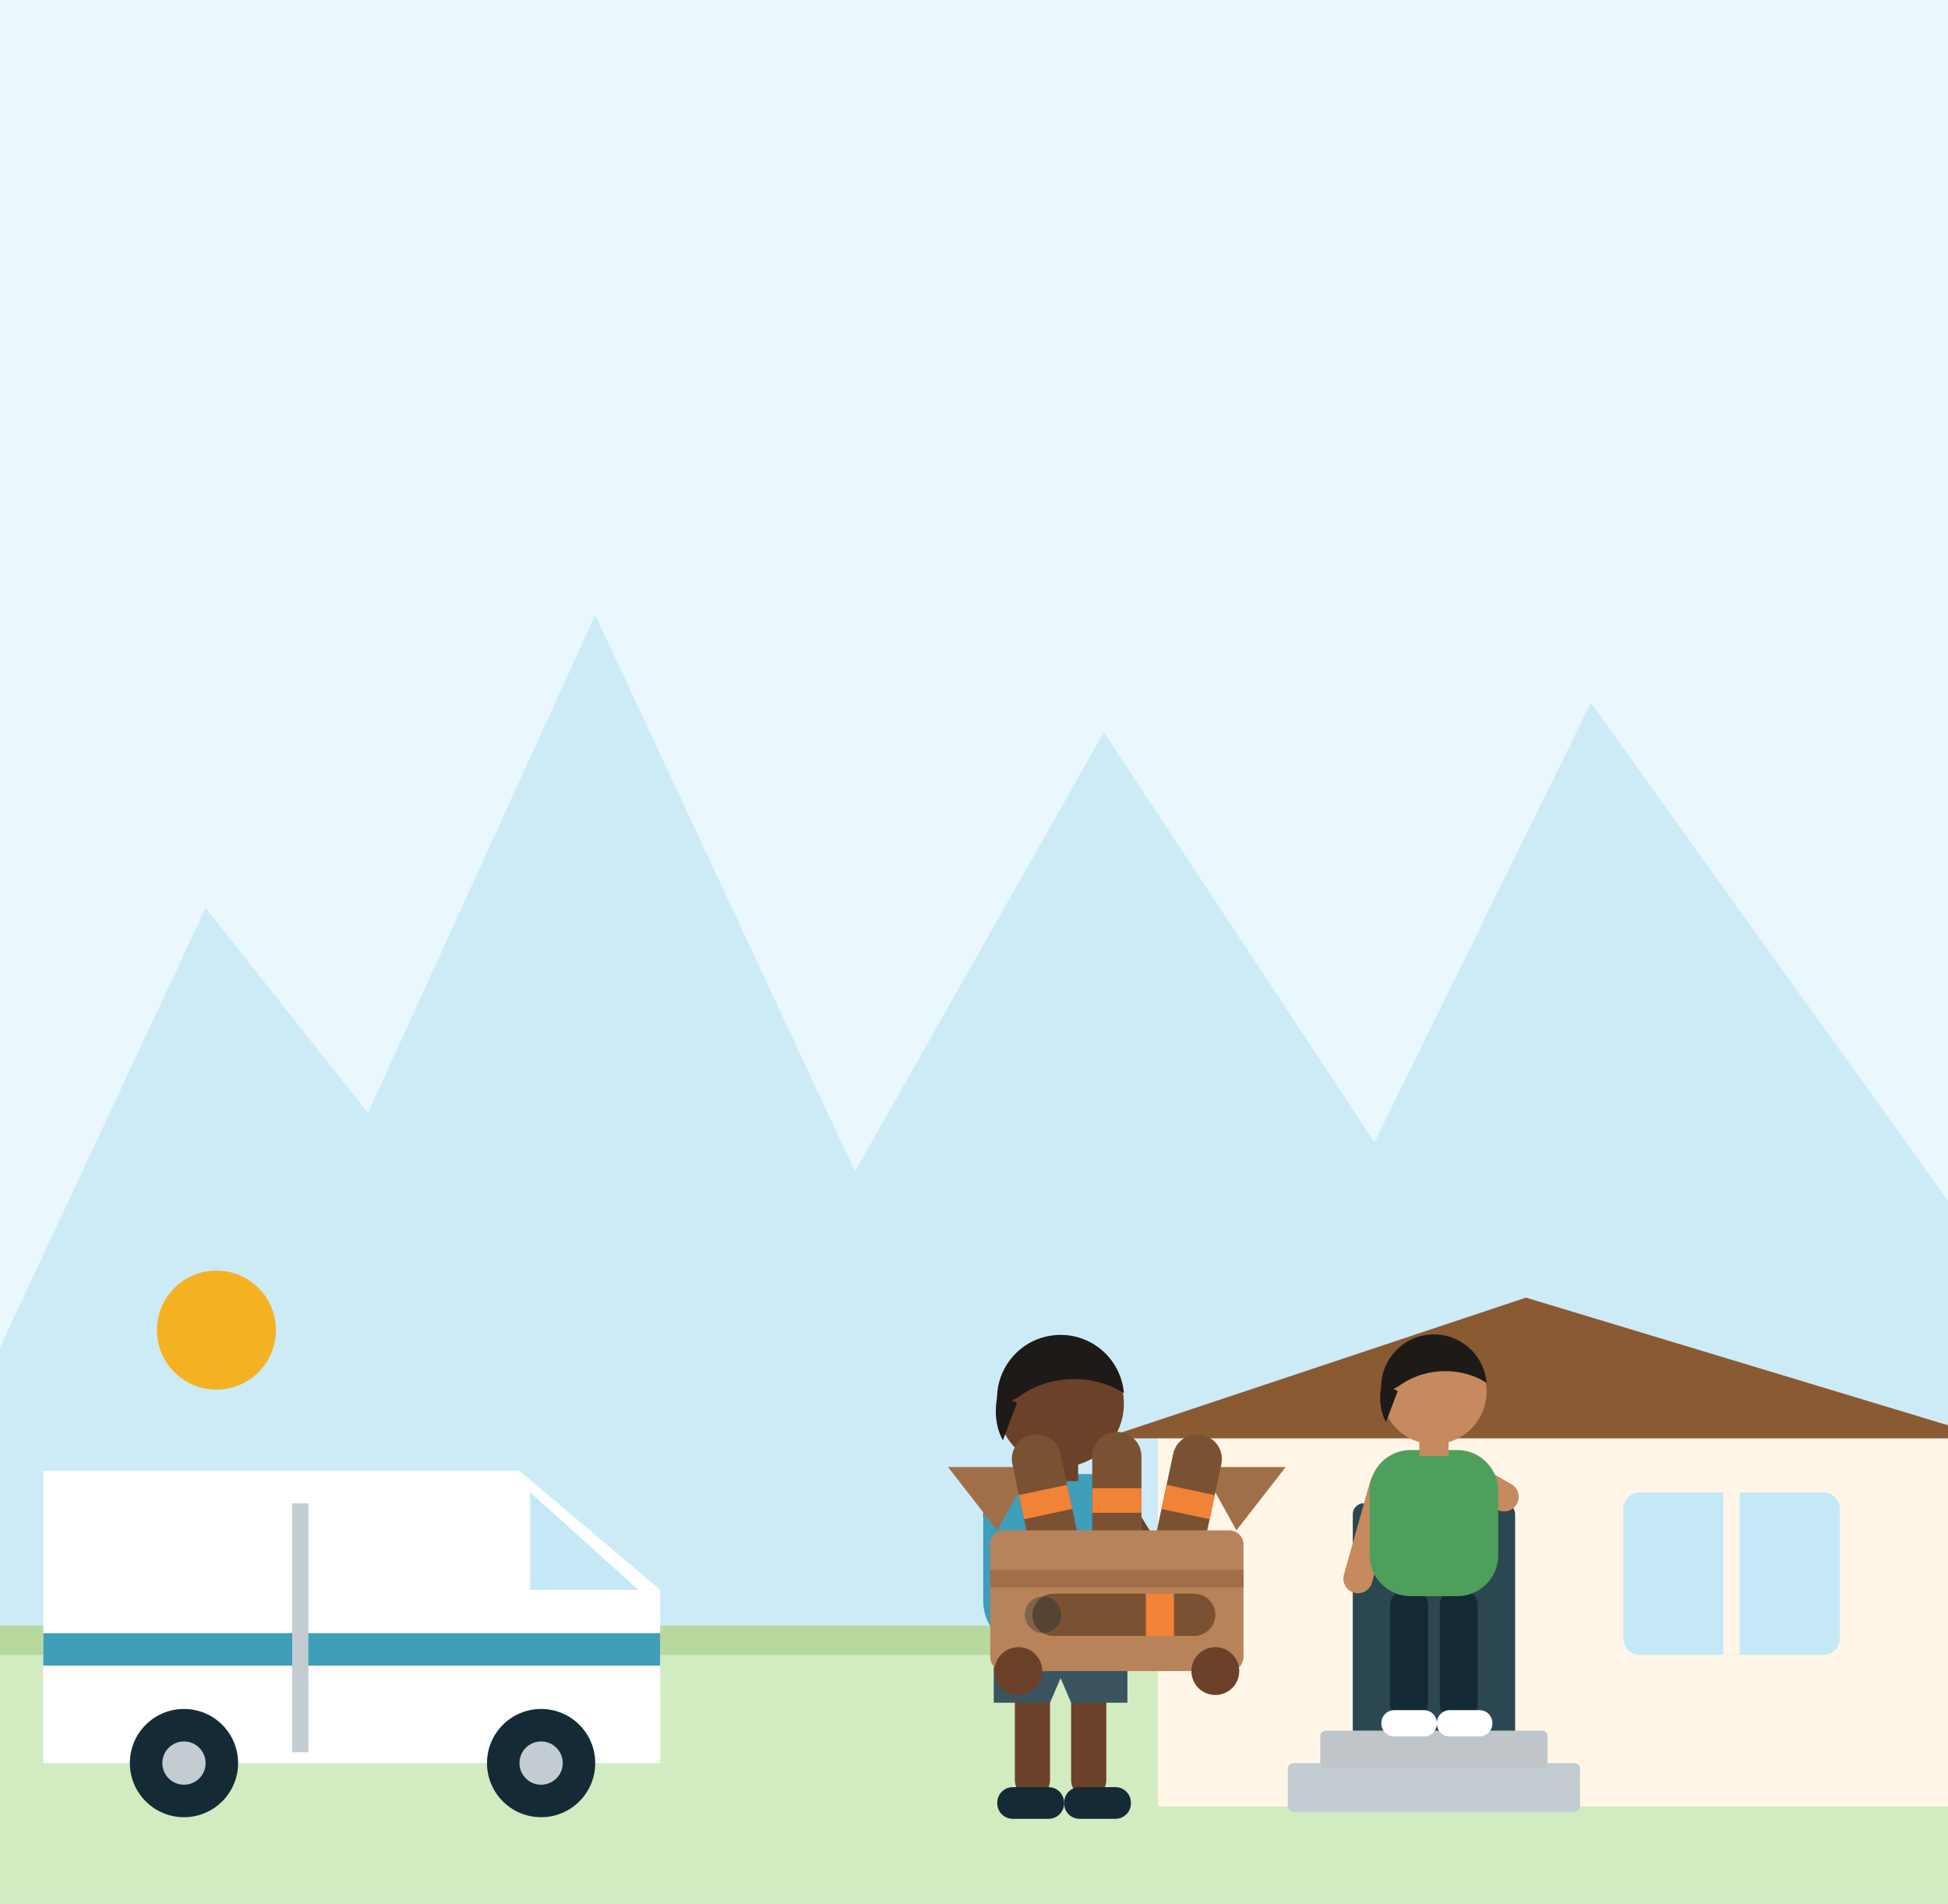
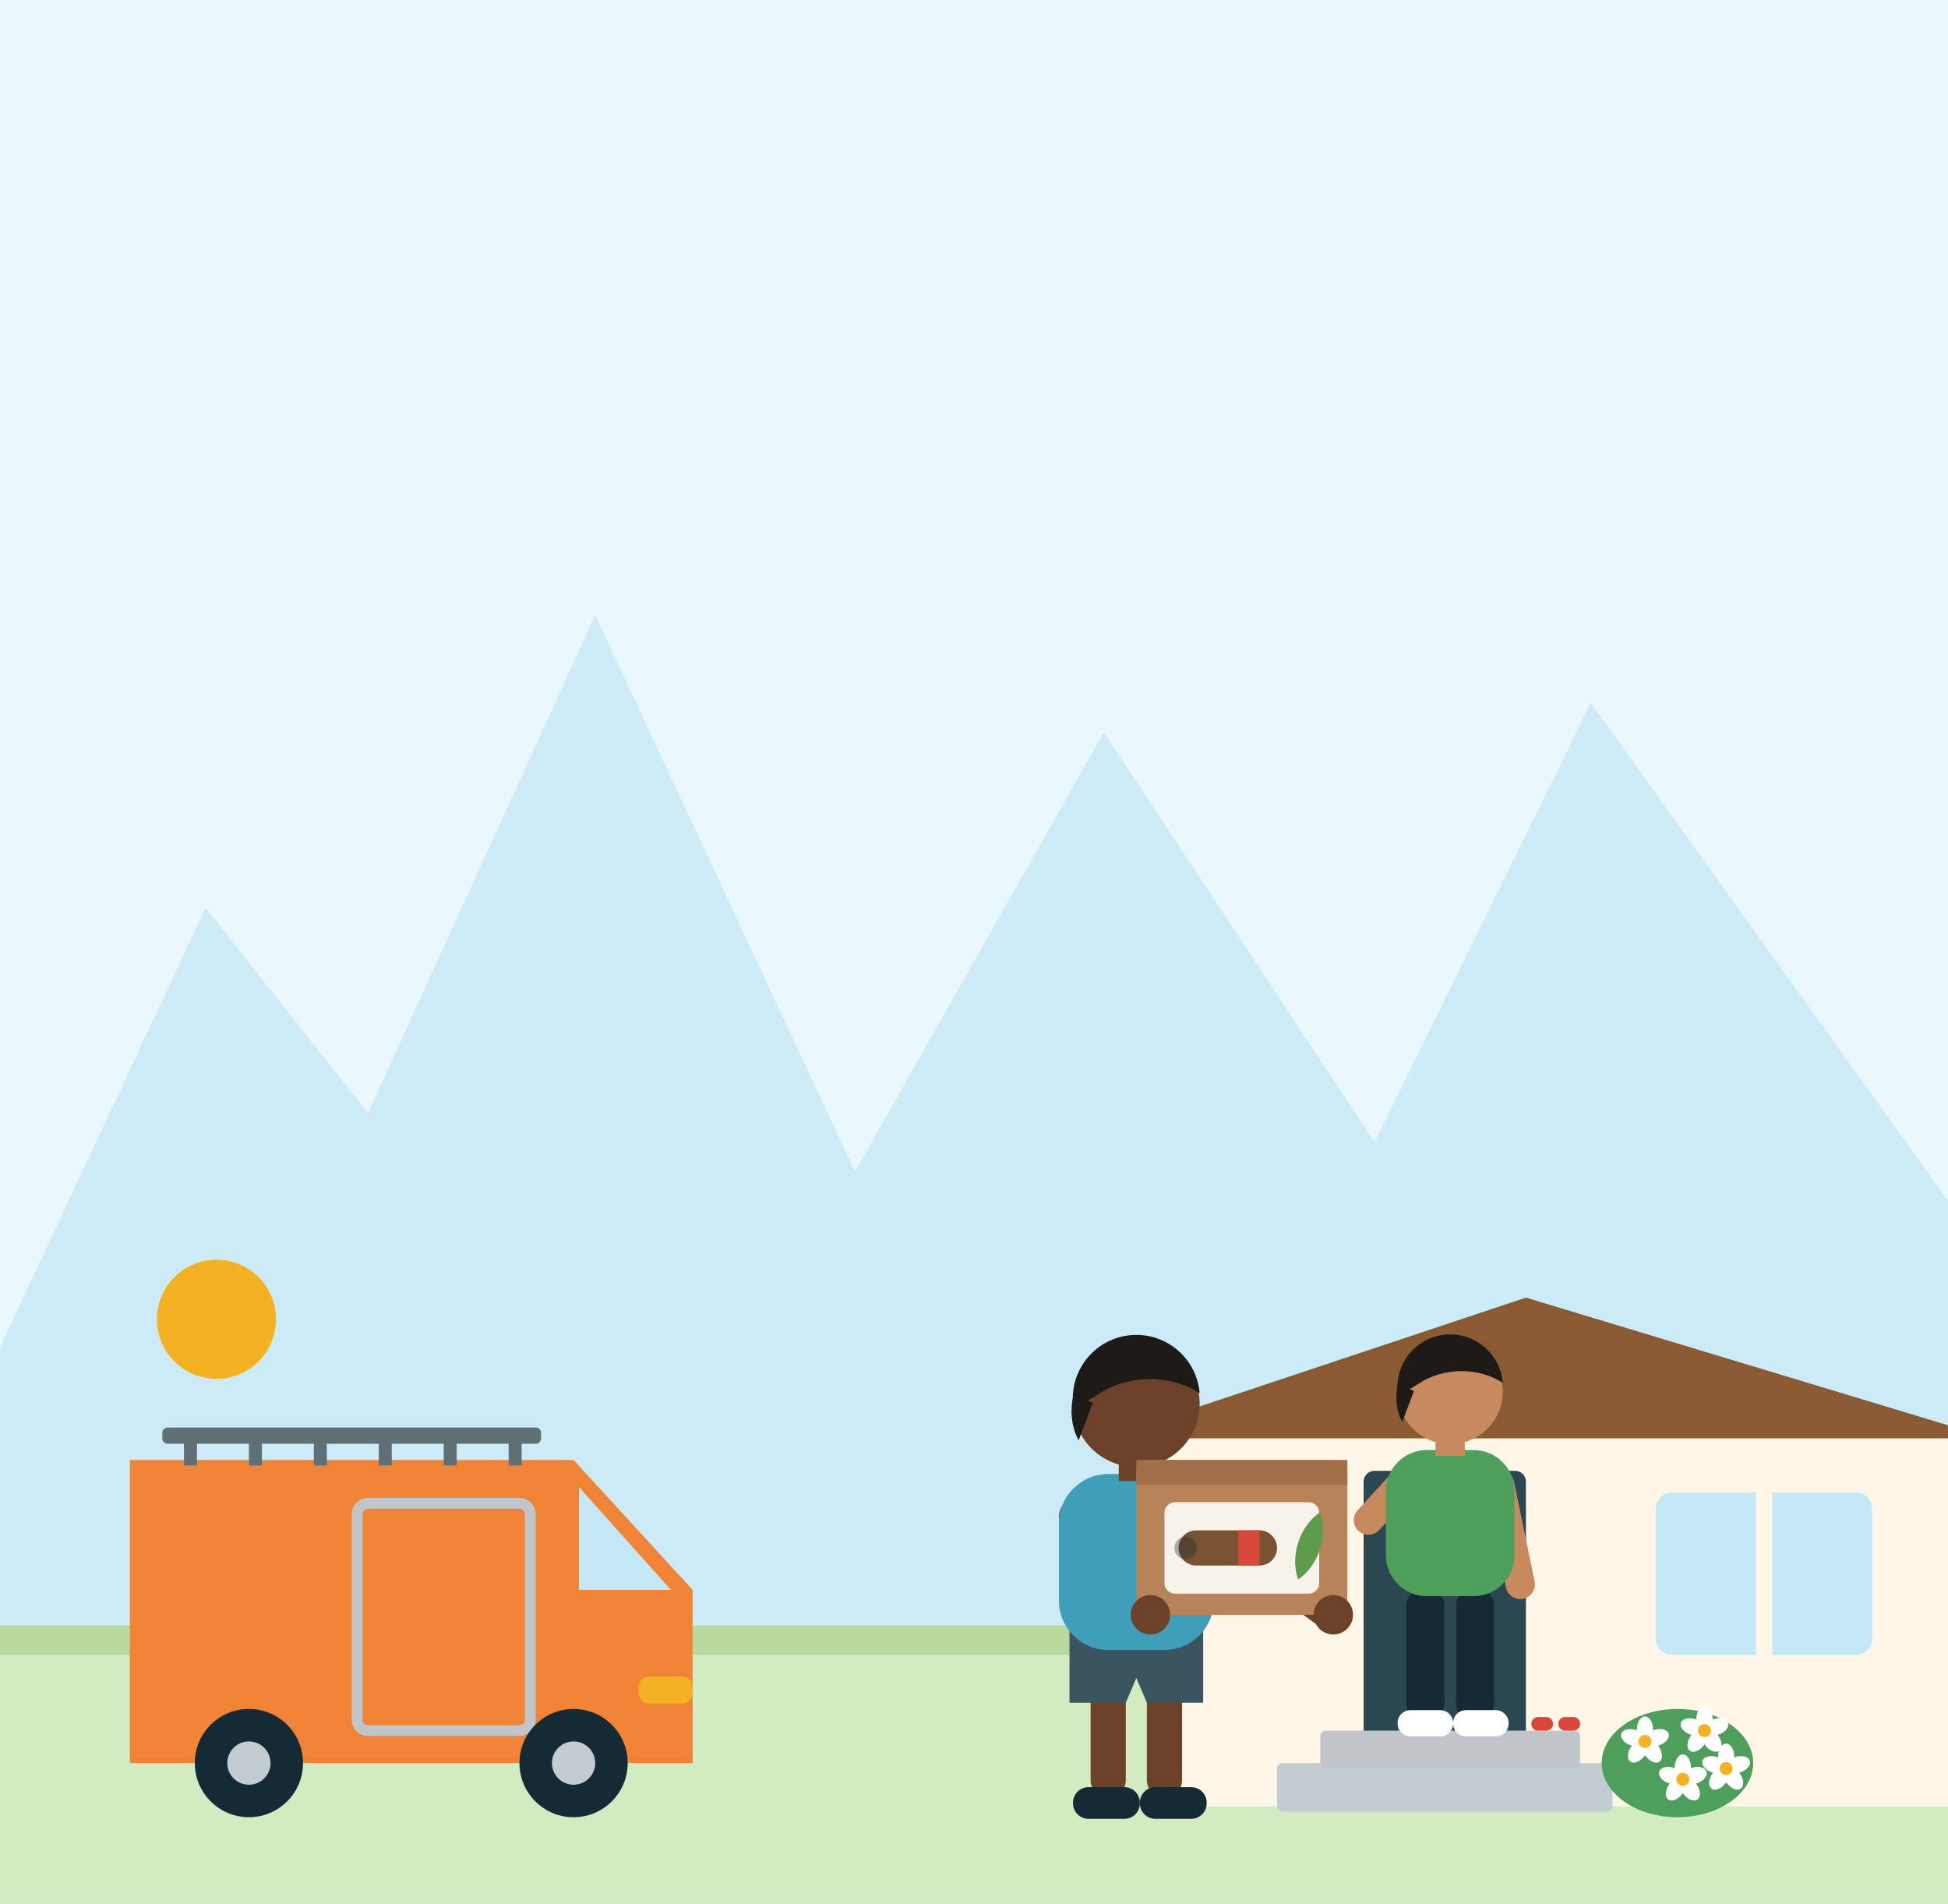
<svg xmlns="http://www.w3.org/2000/svg" width="100%" height="100%" data-sky="#EAF7FD">
  <svg width="100%" height="100%" viewBox="0 0 360 130" preserveAspectRatio="none">
    <rect width="360" height="130" fill="#EAF7FD" />
    <path d="M0 92L38 62l30 14 42-34 48 38 46-30 50 28 40-30 66 34v42H0z" fill="#CDEBF7" />
    <rect y="112" width="360" height="18" fill="#D3EBC0" />
    <path d="M0 112h360" stroke="#B7D99E" stroke-width="2" />
  </svg>
  <svg width="100%" height="100%" viewBox="0 0 360 130" preserveAspectRatio="xMidYMax meet">
-     <circle cx="40" cy="24" r="11" fill="#F4B223" />
-     <path d="M8 50h88l26 22v32H8z" fill="#FFFFFF" />
-     <path d="M98 54l20 18H98z" fill="#C4E8F6" />
-     <rect x="8" y="80" width="114" height="6" fill="#3F9EB9" />
-     <rect x="54" y="56" width="3" height="46" fill="#C2CCD1" />
-     <circle cx="34" cy="104" r="10" fill="#142B35" />
-     <circle cx="34" cy="104" r="4" fill="#C2CCD1" />
-     <circle cx="100" cy="104" r="10" fill="#142B35" />
-     <circle cx="100" cy="104" r="4" fill="#C2CCD1" />
+     <circle cx="40" cy="22" r="11" fill="#F4B223" />
+     <path d="M24 48h82l22 24v32H24z" fill="#F18336" />
+     <path d="M107 53l17 19H107z" fill="#C4E8F6" />
+     <rect x="30" y="42" width="70" height="3" rx="1" fill="#5F6F76" />
+     <rect x="34" y="44" width="2.4" height="5" fill="#5F6F76" />
+     <rect x="46" y="44" width="2.4" height="5" fill="#5F6F76" />
+     <rect x="58" y="44" width="2.4" height="5" fill="#5F6F76" />
+     <rect x="70" y="44" width="2.4" height="5" fill="#5F6F76" />
+     <rect x="82" y="44" width="2.4" height="5" fill="#5F6F76" />
+     <rect x="94" y="44" width="2.4" height="5" fill="#5F6F76" />
+     <rect x="66" y="56" width="32" height="42" rx="2" fill="none" stroke="#BFC5C8" stroke-width="2" />
+     <rect x="118" y="88" width="10" height="5" rx="2" fill="#F4B223" />
+     <circle cx="46" cy="104" r="10" fill="#142B35" />
+     <circle cx="46" cy="104" r="4" fill="#C2CCD1" />
+     <circle cx="106" cy="104" r="10" fill="#142B35" />
+     <circle cx="106" cy="104" r="4" fill="#C2CCD1" />
    <rect x="214" y="42" width="146" height="70" fill="#FFF6E8" />
    <path d="M204 44l78-26 86 26z" fill="#8A5A33" />
-     <rect x="300" y="54" width="40" height="30" rx="3" fill="#C4E8F6" />
-     <path d="M320 54v30" stroke="#FFF6E8" stroke-width="3" />
-     <rect x="250" y="56" width="30" height="50" rx="2" fill="#2B4752" />
-     <rect x="238" y="104" width="54" height="9" rx="1" fill="#C2CCD1" />
-     <rect x="244" y="98" width="42" height="7" rx="1" fill="#BFC5C8" />
-     <g transform="translate(265 98) scale(1.08)">
+     <rect x="306" y="54" width="40" height="30" rx="3" fill="#C4E8F6" />
+     <path d="M326 54v30" stroke="#FFF6E8" stroke-width="3" />
+     <rect x="252" y="50" width="30" height="50" rx="2" fill="#2B4752" />
+     <rect x="236" y="104" width="62" height="9" rx="1" fill="#C2CCD1" />
+     <rect x="244" y="98" width="48" height="7" rx="1" fill="#BFC5C8" />
+     <rect x="283" y="95.5" width="4" height="2.5" rx="1.2" fill="#D9473B" />
+     <rect x="288" y="95.5" width="4" height="2.5" rx="1.2" fill="#D9473B" />
+     <ellipse cx="310" cy="104" rx="14" ry="10" fill="#4E9F5B" />
+     <g transform="translate(304 100)">
+       <ellipse cx="0" cy="-2.2" rx="1.5" ry="2.4" fill="#FFFFFF" transform="rotate(0)" />
+       <ellipse cx="0" cy="-2.2" rx="1.5" ry="2.4" fill="#FFFFFF" transform="rotate(72)" />
+       <ellipse cx="0" cy="-2.2" rx="1.5" ry="2.4" fill="#FFFFFF" transform="rotate(144)" />
+       <ellipse cx="0" cy="-2.2" rx="1.5" ry="2.4" fill="#FFFFFF" transform="rotate(216)" />
+       <ellipse cx="0" cy="-2.2" rx="1.5" ry="2.4" fill="#FFFFFF" transform="rotate(288)" />
+       <circle r="1.2" fill="#F4B223" />
+     </g>
+     <g transform="translate(315 98)">
+       <ellipse cx="0" cy="-2.2" rx="1.5" ry="2.4" fill="#FFFFFF" transform="rotate(0)" />
+       <ellipse cx="0" cy="-2.2" rx="1.5" ry="2.4" fill="#FFFFFF" transform="rotate(72)" />
+       <ellipse cx="0" cy="-2.2" rx="1.5" ry="2.4" fill="#FFFFFF" transform="rotate(144)" />
+       <ellipse cx="0" cy="-2.2" rx="1.5" ry="2.4" fill="#FFFFFF" transform="rotate(216)" />
+       <ellipse cx="0" cy="-2.2" rx="1.5" ry="2.4" fill="#FFFFFF" transform="rotate(288)" />
+       <circle r="1.2" fill="#F4B223" />
+     </g>
+     <g transform="translate(311 107)">
+       <ellipse cx="0" cy="-2.2" rx="1.5" ry="2.4" fill="#FFFFFF" transform="rotate(0)" />
+       <ellipse cx="0" cy="-2.2" rx="1.5" ry="2.4" fill="#FFFFFF" transform="rotate(72)" />
+       <ellipse cx="0" cy="-2.2" rx="1.5" ry="2.4" fill="#FFFFFF" transform="rotate(144)" />
+       <ellipse cx="0" cy="-2.2" rx="1.5" ry="2.4" fill="#FFFFFF" transform="rotate(216)" />
+       <ellipse cx="0" cy="-2.2" rx="1.5" ry="2.4" fill="#FFFFFF" transform="rotate(288)" />
+       <circle r="1.2" fill="#F4B223" />
+     </g>
+     <g transform="translate(319 105)">
+       <ellipse cx="0" cy="-2.2" rx="1.5" ry="2.4" fill="#FFFFFF" transform="rotate(0)" />
+       <ellipse cx="0" cy="-2.2" rx="1.5" ry="2.4" fill="#FFFFFF" transform="rotate(72)" />
+       <ellipse cx="0" cy="-2.2" rx="1.5" ry="2.4" fill="#FFFFFF" transform="rotate(144)" />
+       <ellipse cx="0" cy="-2.2" rx="1.5" ry="2.4" fill="#FFFFFF" transform="rotate(216)" />
+       <ellipse cx="0" cy="-2.2" rx="1.5" ry="2.4" fill="#FFFFFF" transform="rotate(288)" />
+       <circle r="1.2" fill="#F4B223" />
+     </g>
+     <g transform="translate(268 98) scale(1.08)">
      <rect x="-7.5" y="-24" width="6.5" height="22" rx="2.5" fill="#142B35" />
      <rect x="1" y="-24" width="6.5" height="22" rx="2.5" fill="#142B35" />
      <rect x="-9" y="-3.5" width="9.5" height="4.5" rx="2.2" fill="#FFFFFF" />
      <rect x="0.5" y="-3.5" width="9.5" height="4.5" rx="2.2" fill="#FFFFFF" />
-       <path d="M-8.5 -42L-13 -26" stroke="#C68A5E" stroke-width="5" stroke-linecap="round" />
-       <path d="M8.5 -42L12 -40" stroke="#C68A5E" stroke-width="5" stroke-linecap="round" />
+       <path d="M-8.5 -42L-14 -36" stroke="#C68A5E" stroke-width="5" stroke-linecap="round" />
+       <path d="M8.5 -42L12 -25" stroke="#C68A5E" stroke-width="5" stroke-linecap="round" />
      <rect x="-11" y="-48" width="22" height="25" rx="7" fill="#4E9F5B" />
      <rect x="-2.5" y="-53" width="5" height="6" fill="#C68A5E" />
      <circle cx="0" cy="-58" r="9" fill="#C68A5E" />
      <path d="M-9 -58a9 9 0 0 1 18-1.5c-4-2.6-10-2.8-14.5.2-1.3.9-2.4 1.4-3.5 1.3z" fill="#1E1A17" />
      <path d="M-8.9 -59.4c-.6 2.4-.3 4.8.7 6.6l2-5.3z" fill="#1E1A17" />
    </g>
-     <g transform="translate(196 113) scale(1.3)">
+     <g transform="translate(210 113) scale(1.3)">
      <rect x="-6.5" y="-18" width="5" height="16" rx="2.5" fill="#6B4129" />
      <rect x="1.5" y="-18" width="5" height="16" rx="2.5" fill="#6B4129" />
      <rect x="-9" y="-3.5" width="9.5" height="4.5" rx="2.2" fill="#142B35" />
      <rect x="0.5" y="-3.5" width="9.5" height="4.5" rx="2.2" fill="#142B35" />
-       <path d="M-8.5 -42L-6 -20" stroke="#6B4129" stroke-width="5" stroke-linecap="round" />
-       <path d="M8.5 -42L22 -20" stroke="#6B4129" stroke-width="5" stroke-linecap="round" />
+       <path d="M-8.5 -42L2 -28" stroke="#6B4129" stroke-width="5" stroke-linecap="round" />
+       <path d="M8.5 -42L28 -28" stroke="#6B4129" stroke-width="5" stroke-linecap="round" />
      <path d="M-9.5 -26h19v10.5h-8l-1.5-3.5-1.5 3.5h-8z" fill="#3A5560" />
      <rect x="-11" y="-48" width="22" height="25" rx="7" fill="#3F9EB9" />
      <rect x="-2.5" y="-53" width="5" height="6" fill="#6B4129" />
      <circle cx="0" cy="-58" r="9" fill="#6B4129" />
      <path d="M-9 -58a9 9 0 0 1 18-1.5c-4-2.6-10-2.8-14.5.2-1.3.9-2.4 1.4-3.5 1.3z" fill="#1E1A17" />
      <path d="M-8.9 -59.4c-.6 2.4-.3 4.8.7 6.6l2-5.3z" fill="#1E1A17" />
-       <g transform="translate(8 -40)">
-         <path d="M-17 0l-7-9h12z" fill="#A06E48" />
-         <path d="M17 0l7-9h-12z" fill="#A06E48" />
-         <g transform="rotate(-12 -8 6)">
-           <rect x="-11.5" y="-14" width="7" height="24" rx="3.5" fill="#7A5233" />
-           <rect x="-11.5" y="-6" width="7" height="3.5" fill="#F18336" />
+       <g transform="translate(15 -50)">
+         <rect x="-15" y="0" width="30" height="22" rx="1.5" fill="#B9835A" />
+         <rect x="-15" y="0" width="30" height="3.5" fill="#A06E48" />
+         <rect x="-11" y="6" width="22" height="13" rx="1.5" fill="#F7F3EA" />
+         <rect x="-9" y="10" width="14" height="5" rx="2.5" fill="#7A5233" />
+         <rect x="-0.5" y="10" width="3" height="5" fill="#D9473B" />
+         <circle cx="-8" cy="12.5" r="1.6" fill="#142B35" opacity=".35" />
+         <g transform="translate(8 17) rotate(18) scale(.36)">
+           <path d="M0 0C6 -8 6 -20 0 -28C-6 -20 -6 -8 0 0z" fill="#5E9B4A" />
        </g>
-         <g transform="rotate(0 0 6)">
-           <rect x="-3.5" y="-14" width="7" height="24" rx="3.5" fill="#7A5233" />
-           <rect x="-3.5" y="-6" width="7" height="3.5" fill="#F18336" />
-         </g>
-         <g transform="rotate(12 8 6)">
-           <rect x="4.5" y="-14" width="7" height="24" rx="3.5" fill="#7A5233" />
-           <rect x="4.5" y="-6" width="7" height="3.5" fill="#F18336" />
-         </g>
-         <rect x="-18" y="0" width="36" height="20" rx="2" fill="#B9835A" />
-         <rect x="-18" y="5.6" width="36" height="2.5" fill="#A06E48" />
-         <rect x="-12" y="9" width="26" height="6" rx="3" fill="#7A5233" />
-         <rect x="4.12" y="9" width="4" height="6" fill="#F18336" />
-         <circle cx="-10.5" cy="12" r="2.6" fill="#142B35" opacity=".35" />
-         <circle cx="-14" cy="20" r="3.4" fill="#6B4129" />
-         <circle cx="14" cy="20" r="3.4" fill="#6B4129" />
      </g>
+       <circle cx="2" cy="-28" r="2.8" fill="#6B4129" />
+       <circle cx="28" cy="-28" r="2.8" fill="#6B4129" />
    </g>
  </svg>
</svg>
